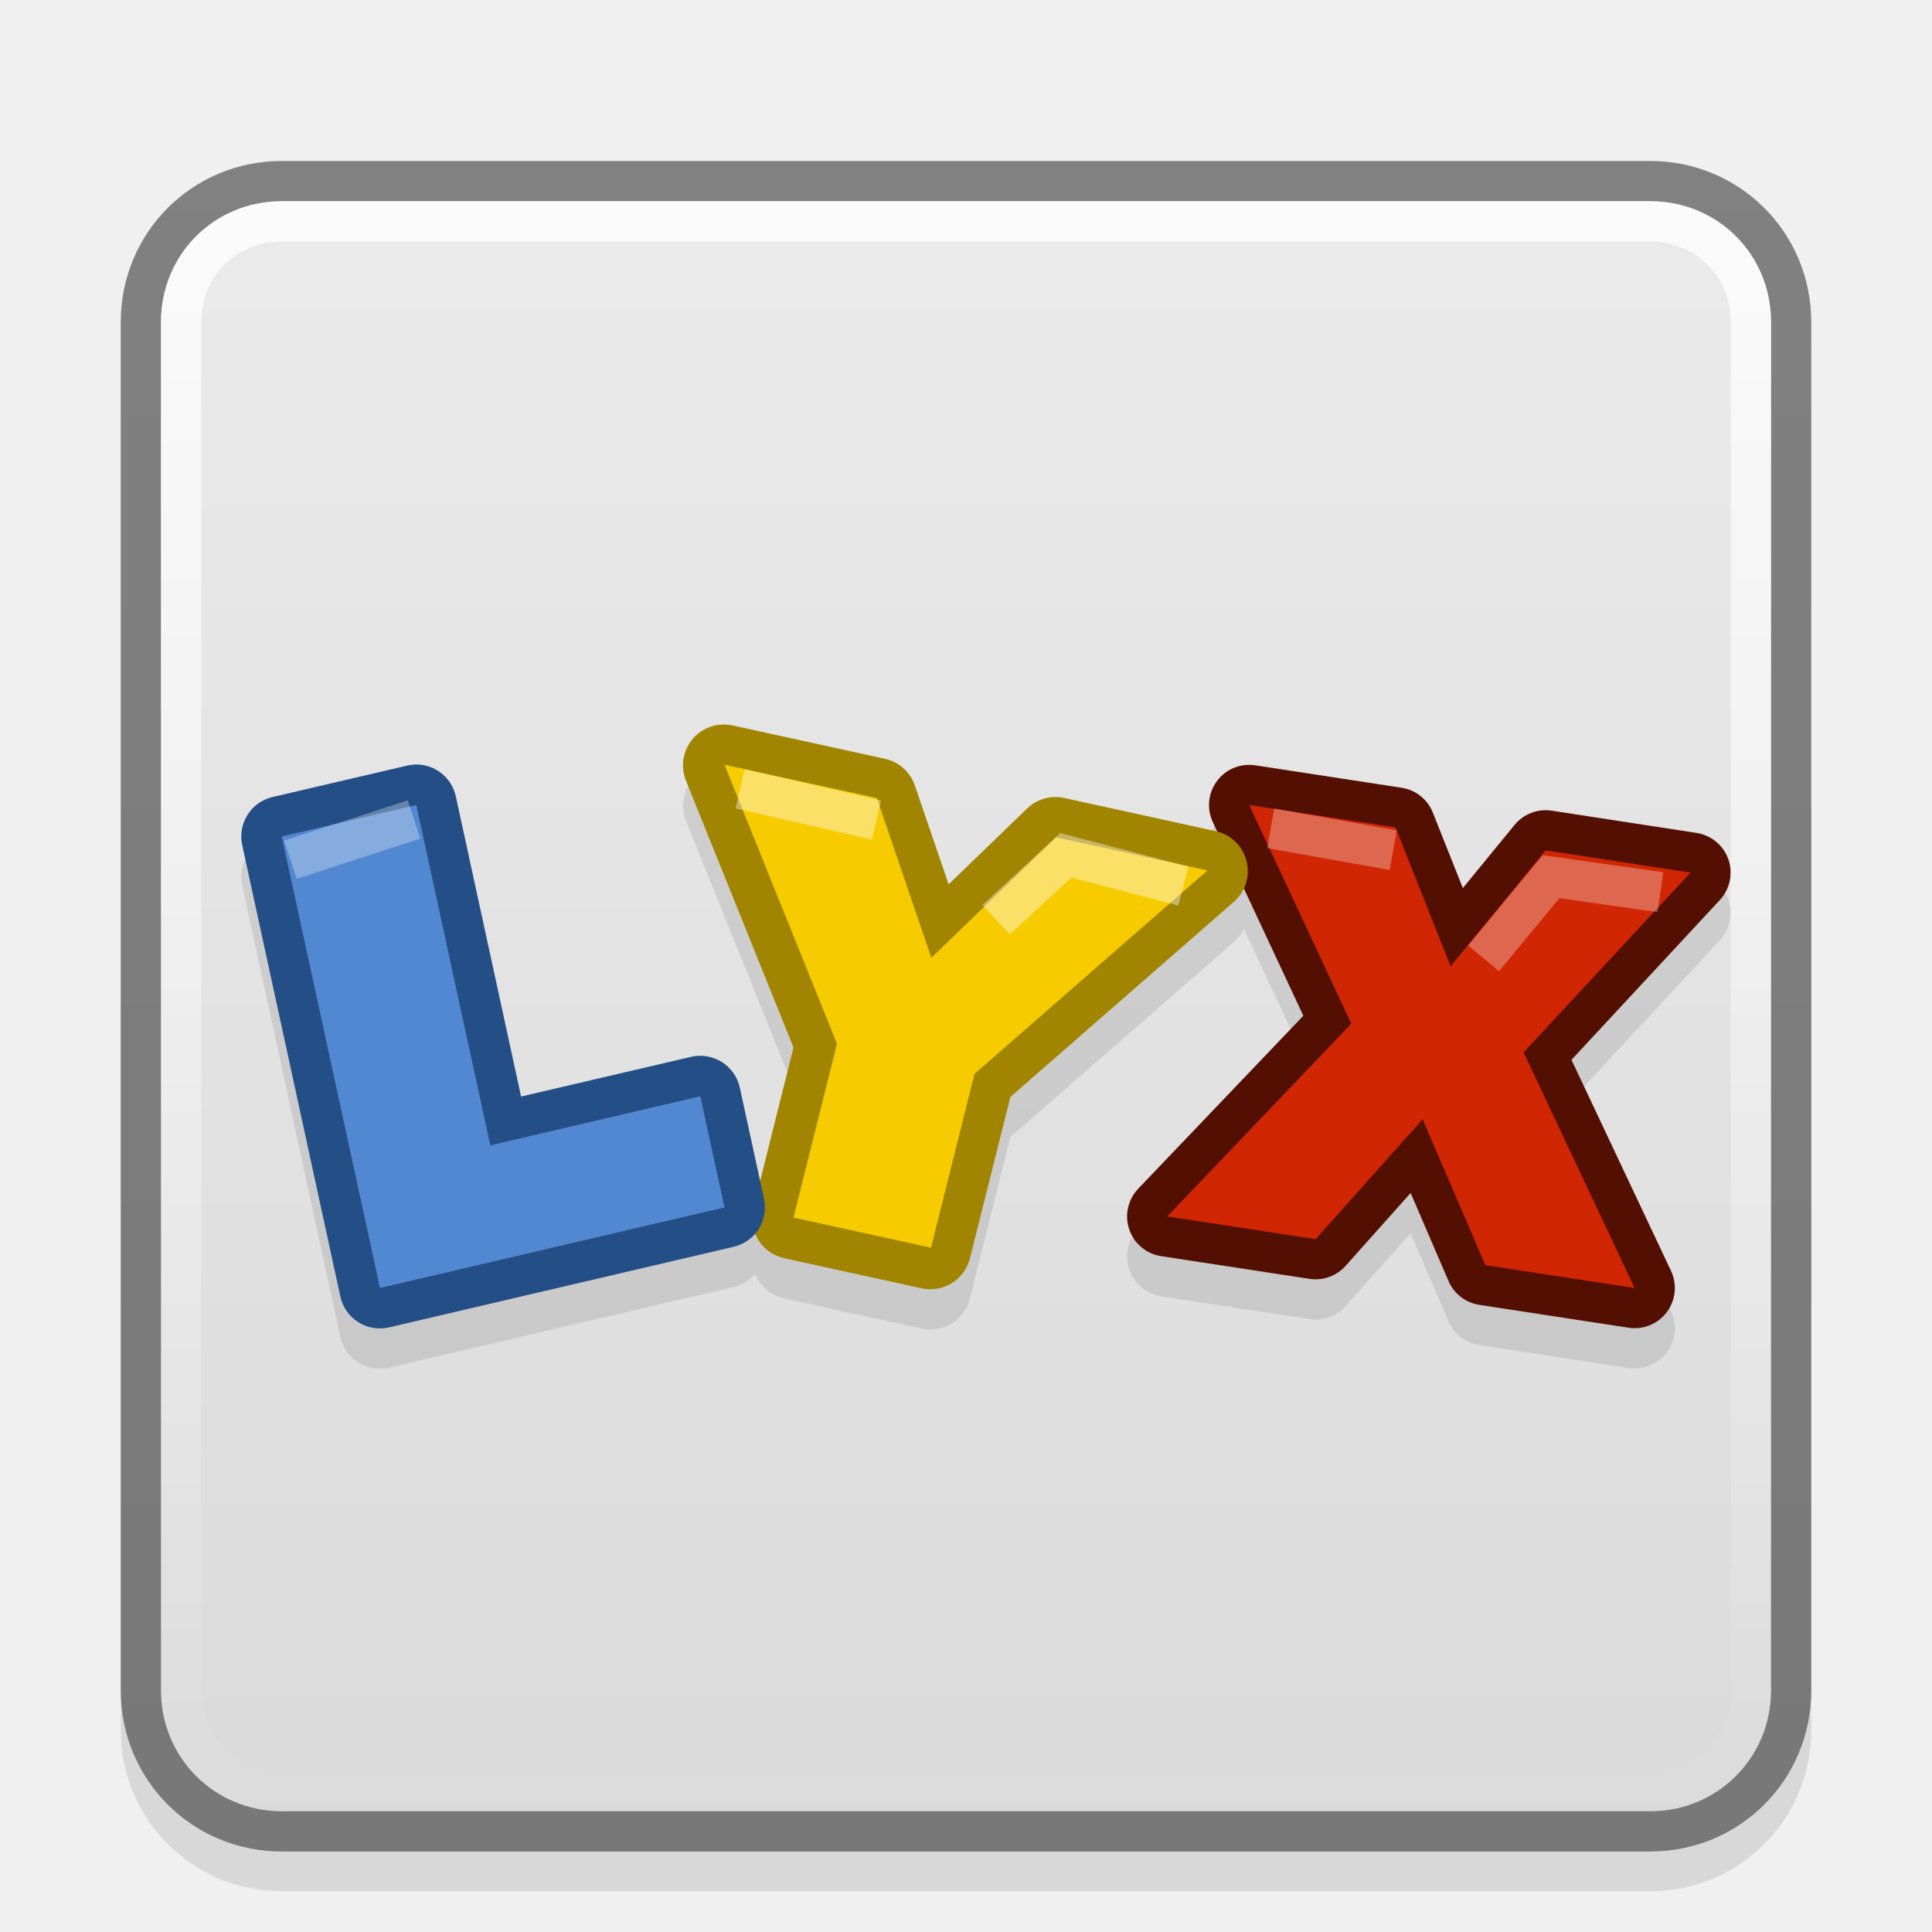
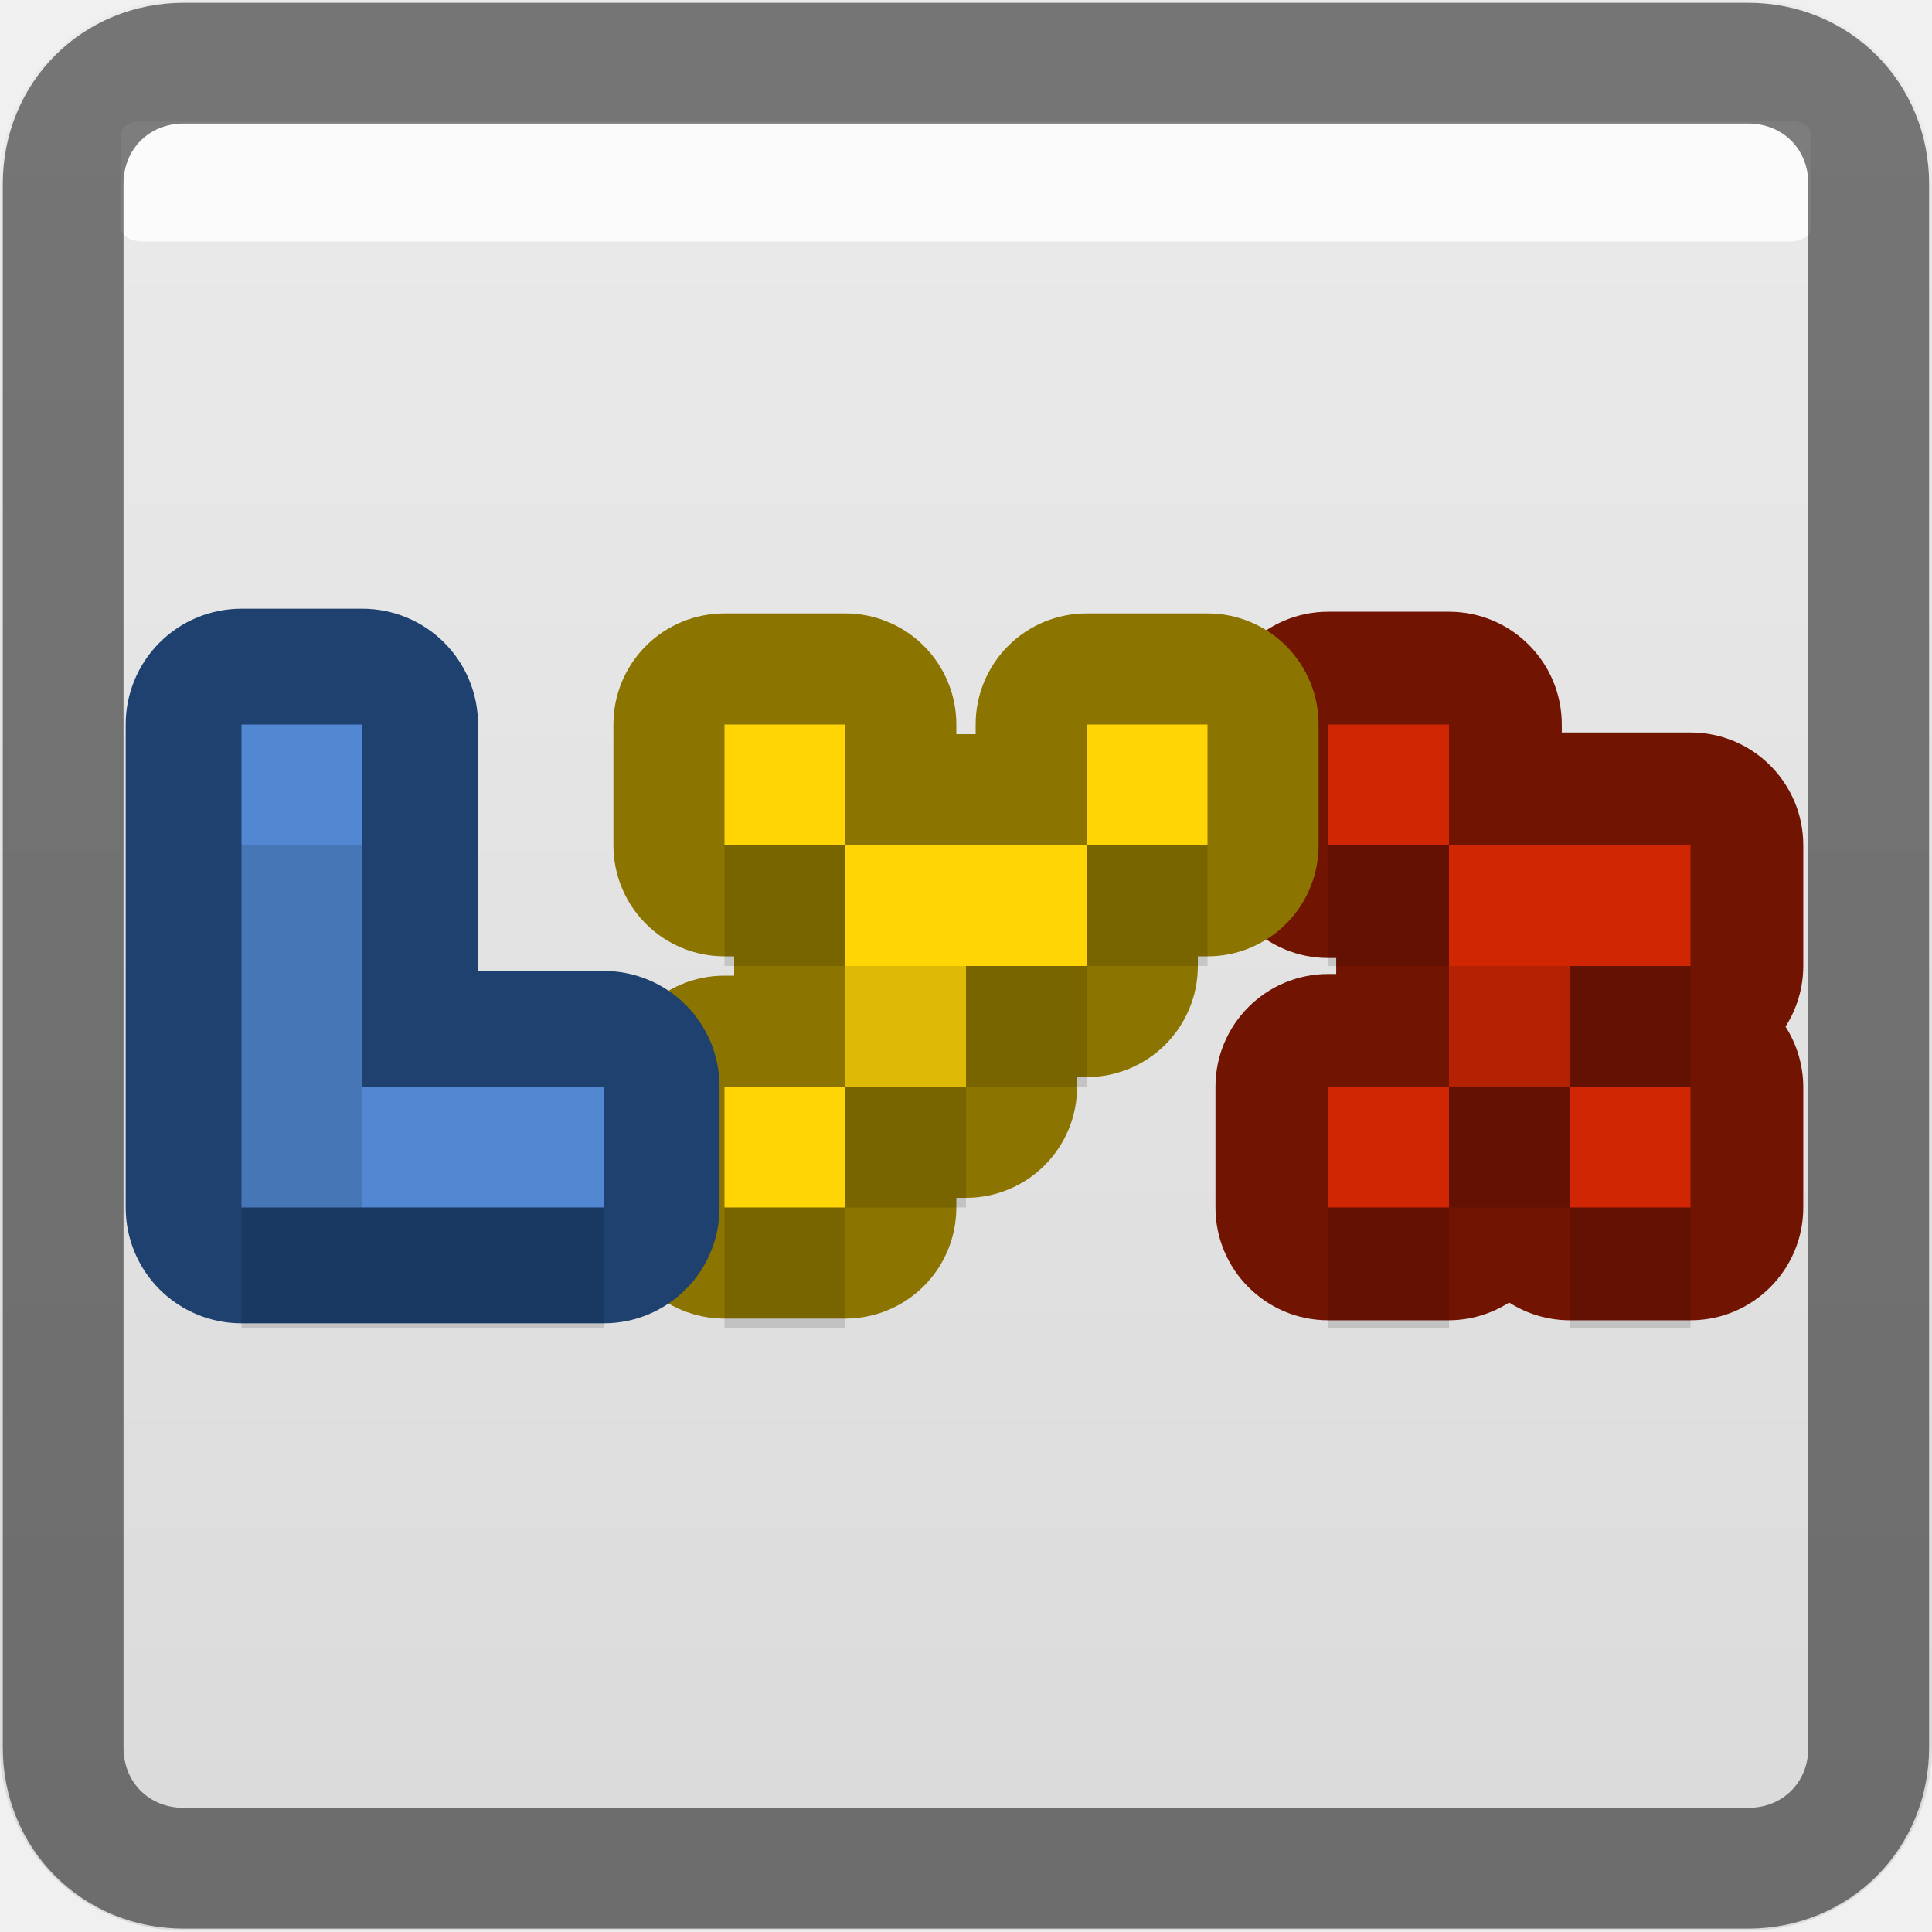
- <svg xmlns="http://www.w3.org/2000/svg" id="svg2" version="1.1" viewBox="0 0 48 48">
+ <svg xmlns="http://www.w3.org/2000/svg" height="16" width="16" viewBox="0 0 16 16" version="1.1" id="svg2">
  <defs id="defs4">
-     <linearGradient gradientUnits="userSpaceOnUse" x1="3" id="0" y2="46" x2="3" y1="4">
-       <stop style="stop-color:#ebebeb;stop-opacity:1" stop-color="#5288d1" id="stop7" />
-       <stop style="stop-color:#dadada;stop-opacity:1" stop-color="#9cbbe5" id="stop9" offset="1" />
-     </linearGradient>
-     <linearGradient gradientUnits="userSpaceOnUse" x1="4" id="1" y2="45.523" x2="4" y1="4.487">
-       <stop stop-color="#fff" id="stop12" />
-       <stop stop-color="#fff" id="stop14" offset="1" stop-opacity="0" />
+     <linearGradient gradientTransform="matrix(0.3809524,0,0,0.3808345,-1.142887,-1.523309)" y1="4" x2="3" y2="46" id="0" x1="3" gradientUnits="userSpaceOnUse">
+       <stop id="stop7" stop-color="#5288d1" style="stop-color:#ebebeb;stop-opacity:1" />
+       <stop offset="1" id="stop9" stop-color="#9cbbe5" style="stop-color:#dadada;stop-opacity:1" />
    </linearGradient>
  </defs>
-   <path id="rect19" d="m 7,4.987 34,0 c 2.216,0 4,1.784 4,4 l 0,34 c 0,2.216 -1.784,4 -4,4 l -34,0 c -2.216,0 -4,-1.784 -4,-4 l 0,-34 c 0,-2.216 1.784,-4 4,-4 z" style="opacity:0.1" />
-   <path id="rect21" d="m 7,3.987 34,0 c 2.216,0 4,1.784 4,4 l 0,34 c 0,2.216 -1.784,4 -4,4 l -34,0 c -2.216,0 -4,-1.784 -4,-4 l 0,-34 c 0,-2.216 1.784,-4 4,-4 z" style="fill:url(#0)" />
-   <path id="path4867" d="m 18,19 a 1.016,1.016 0 0 0 -0.957,1.395 l 2.672,6.629 -0.83,3.314 -0.504,-2.316 a 1.005,1.005 0 0 0 -1.211,-0.764 l -4.223,0.986 -1.621,-7.457 a 1.005,1.005 0 0 0 -1.025,-0.791 1.005,1.005 0 0 0 -0.186,0.025 l -3.344,0.781 a 1.005,1.005 0 0 0 -0.754,1.191 l 2.439,11.219 a 1.005,1.005 0 0 0 1.211,0.766 l 8.561,-2.002 a 1.005,1.005 0 0 0 0.533,-0.324 1.016,1.016 0 0 0 0.721,0.607 l 3.414,0.748 a 1.016,1.016 0 0 0 1.201,-0.746 l 1.006,-4.01 5.549,-4.844 a 1.016,1.016 0 0 0 0.25,-0.334 l 1.479,3.162 -4.102,4.297 a 0.998,0.998 0 0 0 0.57,1.676 l 3.686,0.564 a 0.998,0.998 0 0 0 0.895,-0.322 l 1.617,-1.812 0.941,2.188 a 0.998,0.998 0 0 0 0.766,0.592 l 3.709,0.568 a 0.998,0.998 0 0 0 1.053,-1.412 l -2.473,-5.244 3.688,-3.973 a 0.998,0.998 0 0 0 -0.578,-1.664 l -3.6,-0.553 a 0.998,0.998 0 0 0 -0.924,0.354 l -1.285,1.57 -0.746,-1.877 a 0.998,0.998 0 0 0 -0.777,-0.617 l -3.635,-0.557 a 0.998,0.998 0 0 0 -0.199,-0.01 0.998,0.998 0 0 0 -0.855,1.418 l 0.111,0.24 a 1.016,1.016 0 0 0 -0.041,-0.012 l -3.762,-0.824 a 1.016,1.016 0 0 0 -0.922,0.262 l -1.949,1.883 -0.838,-2.455 A 1.016,1.016 0 0 0 21.986,19.852 L 18.201,19.024 A 1.016,1.016 0 0 0 18,19 Z" style="font-style:normal;font-weight:normal;font-size:medium;font-family:'Arial Black';-inkscape-font-specification:'Arial Black';fill:#000000;fill-opacity:1;stroke:none;stroke-width:0.552;stroke-miterlimit:4;stroke-dasharray:none;stroke-opacity:1;opacity:0.1" />
-   <path d="m 30.986,19.004 a 0.998,0.998 0 0 0 -0.855,1.418 l 2.25,4.814 -4.102,4.297 a 0.998,0.998 0 0 0 0.57,1.676 l 3.686,0.564 a 0.998,0.998 0 0 0 0.895,-0.322 l 1.617,-1.812 0.941,2.188 a 0.998,0.998 0 0 0 0.766,0.592 l 3.709,0.568 a 0.998,0.998 0 0 0 1.053,-1.412 l -2.473,-5.244 3.688,-3.973 a 0.998,0.998 0 0 0 -0.578,-1.664 l -3.6,-0.553 a 0.998,0.998 0 0 0 -0.924,0.354 L 36.344,22.064 35.598,20.188 a 0.998,0.998 0 0 0 -0.777,-0.617 l -3.635,-0.557 a 0.998,0.998 0 0 0 -0.199,-0.01 z" id="path4848" style="font-style:normal;font-weight:normal;font-size:medium;font-family:'Arial Black';-inkscape-font-specification:'Arial Black';fill:#530f02;fill-opacity:1;stroke:none;stroke-width:0.552;stroke-miterlimit:4;stroke-dasharray:none;stroke-opacity:1" />
-   <path transform="translate(-0.01624141,0.01573482)" d="m 18.016,17.984 a 1.016,1.016 0 0 0 -0.957,1.395 l 2.672,6.629 -1,3.998 a 1.016,1.016 0 0 0 0.768,1.238 l 3.414,0.748 a 1.016,1.016 0 0 0 1.201,-0.746 l 1.006,-4.01 5.549,-4.844 a 1.016,1.016 0 0 0 -0.451,-1.758 l -3.762,-0.824 a 1.016,1.016 0 0 0 -0.922,0.262 L 23.584,21.955 22.746,19.5 a 1.016,1.016 0 0 0 -0.744,-0.664 l -3.785,-0.828 a 1.016,1.016 0 0 0 -0.201,-0.023 z" id="path4844" style="font-style:normal;font-weight:normal;font-size:medium;font-family:'Arial Black';-inkscape-font-specification:'Arial Black';fill:#a18500;fill-opacity:1;stroke:none;stroke-width:0.535;stroke-miterlimit:4;stroke-dasharray:none;stroke-opacity:1" />
-   <path d="m 10.301,18.996 a 1.005,1.005 0 0 0 -0.186,0.025 l -3.344,0.781 a 1.005,1.005 0 0 0 -0.754,1.191 l 2.439,11.219 a 1.005,1.005 0 0 0 1.211,0.766 l 8.561,-2.002 a 1.005,1.005 0 0 0 0.754,-1.193 l -0.602,-2.762 a 1.005,1.005 0 0 0 -1.211,-0.764 l -4.223,0.986 -1.621,-7.457 a 1.005,1.005 0 0 0 -1.025,-0.791 z" id="path4840" style="font-style:normal;font-weight:normal;font-size:medium;font-family:'Arial Black';-inkscape-font-specification:'Arial Black';fill:#244e86;fill-opacity:1;stroke:none;stroke-width:0.6;stroke-miterlimit:4;stroke-dasharray:none;stroke-opacity:1" />
-   <path style="opacity:0.45;fill:none;stroke:#000000" d="M 7,4.5 C 5.054,4.5 3.5,6.054 3.5,8 l 0,34 c 0,1.946 1.554,3.5 3.5,3.5 l 34,0 c 1.946,0 3.5,-1.554 3.5,-3.5 l 0,-34 C 44.5,6.054 42.946,4.5 41,4.5 l -34,0 z" id="path35" />
-   <path style="opacity:0.8;fill:none;stroke:url(#1)" d="M 7,5.5 C 5.593,5.5 4.5,6.593 4.5,8 l 0,34 c 0,1.407 1.093,2.5 2.5,2.5 l 34,0 c 1.407,0 2.5,-1.093 2.5,-2.5 l 0,-34 C 43.5,6.593 42.407,5.5 41,5.5 l -34,0 z" id="path37" />
-   <path d="m 7,20.782 3.343,-0.782 1.839,8.456 5.217,-1.22 0.601,2.762 -8.56,2.002 -2.44,-11.218" style="font-style:normal;font-weight:normal;font-size:medium;font-family:'Arial Black';-inkscape-font-specification:'Arial Black';fill:#5288d1;fill-opacity:1;stroke:none;stroke-width:0.6;stroke-miterlimit:4;stroke-dasharray:none;stroke-opacity:1" id="path4043-5" />
-   <path d="m 31.035,20 3.635,0.557 1.371,3.45 2.359,-2.879 3.599,0.551 -4.146,4.467 2.759,5.854 -3.708,-0.568 -1.559,-3.623 -2.659,2.977 -3.686,-0.564 4.573,-4.789 -2.537,-5.432" style="font-style:normal;font-weight:normal;font-size:medium;font-family:'Arial Black';-inkscape-font-specification:'Arial Black';fill:#d02604;fill-opacity:1;stroke:none;stroke-width:0.552;stroke-miterlimit:4;stroke-dasharray:none;stroke-opacity:1" id="path4049" />
-   <path d="m 18,19 3.784,0.828 1.355,3.969 3.099,-2.995 3.762,0.823 -5.789,5.055 -1.081,4.319 -3.416,-0.748 1.081,-4.319 -2.795,-6.933" style="font-style:normal;font-weight:normal;font-size:medium;font-family:'Arial Black';-inkscape-font-specification:'Arial Black';fill:#f6cc00;fill-opacity:1;stroke:none;stroke-width:0.535;stroke-miterlimit:4;stroke-dasharray:none;stroke-opacity:1" id="path4046-6" />
-   <path style="fill:none;fill-rule:evenodd;stroke:#ffffff;stroke-width:1px;stroke-linecap:butt;stroke-linejoin:miter;stroke-opacity:1;opacity:0.3" d="m 7.215,21.359 3.072,-1" id="path4852" />
-   <path style="fill:none;fill-rule:evenodd;stroke:#ffffff;stroke-width:1px;stroke-linecap:butt;stroke-linejoin:miter;stroke-opacity:1;opacity:0.4" d="m 18.387,19.597 3.391,0.776" id="path4854" />
-   <path style="opacity:0.4;fill:none;fill-rule:evenodd;stroke:#ffffff;stroke-width:1px;stroke-linecap:butt;stroke-linejoin:miter;stroke-opacity:1" d="m 24.75,22.85 1.729,-1.599 2.922,0.763" id="path4856" />
-   <path style="fill:none;fill-rule:evenodd;stroke:#ffffff;stroke-width:1px;stroke-linecap:butt;stroke-linejoin:miter;stroke-opacity:1;opacity:0.3" d="m 31.57,20.579 3.045,0.544" id="path4858" />
-   <path id="path4850" d="m 36.859,23.81 1.677,-2.029 2.716,0.385" style="opacity:0.3;fill:none;fill-rule:evenodd;stroke:#ffffff;stroke-width:1px;stroke-linecap:butt;stroke-linejoin:miter;stroke-opacity:1" />
+   <path style="fill:url(#0)" d="m 1.524,-0.005 12.952,0 c 0.844,0 1.524,0.679 1.524,1.523 l 0,12.948 c 0,0.844 -0.68,1.523 -1.524,1.523 l -12.952,0 c -0.844,0 -1.524,-0.679 -1.524,-1.523 l 0,-12.948 c 0,-0.844 0.68,-1.523 1.524,-1.523 z" id="rect21" />
+   <path d="M 11,5.066 A 0.934,0.934 0 0 0 10.066,6 l 0,1 A 0.934,0.934 0 0 0 11,7.934 l 0.066,0 0,0.066 0,0.066 -0.066,0 A 0.934,0.934 0 0 0 10.066,9 l 0,1 A 0.934,0.934 0 0 0 11,10.934 l 1,0 A 0.934,0.934 0 0 0 12.498,10.787 0.934,0.934 0 0 0 13,10.934 l 1,0 A 0.934,0.934 0 0 0 14.934,10 l 0,-1 A 0.934,0.934 0 0 0 14.787,8.502 0.934,0.934 0 0 0 14.934,8 l 0,-1 A 0.934,0.934 0 0 0 14,6.066 l -1,0 -0.066,0 0,-0.066 A 0.934,0.934 0 0 0 12,5.066 l -1,0 z" id="path4304" style="opacity:1;fill:#721402;fill-opacity:1;stroke:none;stroke-width:1;stroke-linecap:round;stroke-linejoin:round;stroke-miterlimit:4;stroke-dasharray:none" />
+   <path d="M 6,5.08 A 0.919,0.919 0 0 0 5.08,6 l 0,1 A 0.919,0.919 0 0 0 6,7.92 l 0.08,0 0,0.08 0,0.08 -0.08,0 A 0.919,0.919 0 0 0 5.08,9 l 0,1 A 0.919,0.919 0 0 0 6,10.92 l 1,0 A 0.919,0.919 0 0 0 7.92,10 l 0,-0.08 0.08,0 A 0.919,0.919 0 0 0 8.92,9 l 0,-0.08 0.08,0 A 0.919,0.919 0 0 0 9.92,8 l 0,-0.08 0.08,0 A 0.919,0.919 0 0 0 10.92,7 l 0,-1 A 0.919,0.919 0 0 0 10,5.08 l -1,0 A 0.919,0.919 0 0 0 8.08,6 l 0,0.08 -0.08,0 -0.08,0 0,-0.08 A 0.919,0.919 0 0 0 7,5.08 l -1,0 z" id="path4289" style="opacity:1;fill:#8b7400;fill-opacity:1;stroke:none;stroke-width:1;stroke-linecap:round;stroke-linejoin:round;stroke-miterlimit:4;stroke-dasharray:none" />
+   <path d="M 2,5.041 A 0.958,0.958 0 0 0 1.041,6 l 0,2 0,2 A 0.958,0.958 0 0 0 2,10.959 l 1,0 1,0 1,0 A 0.958,0.958 0 0 0 5.959,10 l 0,-1 A 0.958,0.958 0 0 0 5,8.041 l -1,0 -0.041,0 0,-0.041 0,-2 A 0.958,0.958 0 0 0 3,5.041 l -1,0 z" id="path4274" style="opacity:1;fill:#1e4170;fill-opacity:1;stroke:none;stroke-width:1;stroke-linecap:round;stroke-linejoin:round;stroke-miterlimit:4;stroke-dasharray:none" />
+   <rect ry="0.116" rx="0.177" y="1" x="1" height="1" width="14" id="rect4159" style="opacity:0.8;fill:#ffffff;fill-opacity:1;stroke:none;stroke-width:1;stroke-linecap:round;stroke-linejoin:round;stroke-miterlimit:4;stroke-dasharray:none" />
+   <path d="m 1.523,0.523 c -0.565,0 -1,0.435 -1,1 l 0,12.949 c 0,0.565 0.435,1 1,1 l 12.953,0 c 0.565,0 1,-0.435 1,-1 l 0,-12.949 c 0,-0.565 -0.435,-1 -1,-1 l -12.953,0 z" id="path4157" style="opacity:0.5;fill:none;stroke:#000000;stroke-width:1;stroke-miterlimit:4;stroke-dasharray:none" />
+   <rect y="6" x="2" height="2" width="1" id="rect4161" style="opacity:1;fill:#5288d1;fill-opacity:1;stroke:none;stroke-width:1;stroke-linecap:round;stroke-linejoin:round;stroke-miterlimit:4;stroke-dasharray:none" />
+   <rect y="8" x="2" height="2" width="1" id="rect4163" style="opacity:1;fill:#5288d1;fill-opacity:1;stroke:none;stroke-width:1;stroke-linecap:round;stroke-linejoin:round;stroke-miterlimit:4;stroke-dasharray:none" />
+   <rect y="9" x="3" height="1" width="1" id="rect4165" style="opacity:1;fill:#5288d1;fill-opacity:1;stroke:none;stroke-width:1;stroke-linecap:round;stroke-linejoin:round;stroke-miterlimit:4;stroke-dasharray:none" />
+   <rect y="9" x="4" height="1" width="1" id="rect4167" style="opacity:1;fill:#5288d1;fill-opacity:1;stroke:none;stroke-width:1;stroke-linecap:round;stroke-linejoin:round;stroke-miterlimit:4;stroke-dasharray:none" />
+   <rect style="opacity:1;fill:#ffd506;fill-opacity:1;stroke:none;stroke-width:1;stroke-linecap:round;stroke-linejoin:round;stroke-miterlimit:4;stroke-dasharray:none" id="rect4193" width="1" height="1" x="7" y="7" />
+   <rect y="6" x="6" height="1" width="1" id="rect4171" style="opacity:1;fill:#ffd506;fill-opacity:1;stroke:none;stroke-width:1;stroke-linecap:round;stroke-linejoin:round;stroke-miterlimit:4;stroke-dasharray:none" />
+   <rect y="7" x="8" height="1" width="1" id="rect4173" style="opacity:1;fill:#ffd506;fill-opacity:1;stroke:none;stroke-width:1;stroke-linecap:round;stroke-linejoin:round;stroke-miterlimit:4;stroke-dasharray:none" />
+   <rect y="6" x="9" height="1" width="1" id="rect4175" style="opacity:1;fill:#ffd506;fill-opacity:1;stroke:none;stroke-width:1;stroke-linecap:round;stroke-linejoin:round;stroke-miterlimit:4;stroke-dasharray:none" />
+   <rect y="8" x="7" height="1" width="1" id="rect4177" style="opacity:1;fill:#ffd506;fill-opacity:1;stroke:none;stroke-width:1;stroke-linecap:round;stroke-linejoin:round;stroke-miterlimit:4;stroke-dasharray:none" />
+   <rect y="9" x="6" height="1" width="1" id="rect4179" style="opacity:1;fill:#ffd506;fill-opacity:1;stroke:none;stroke-width:1;stroke-linecap:round;stroke-linejoin:round;stroke-miterlimit:4;stroke-dasharray:none" />
+   <rect y="6" x="11" height="1" width="1" id="rect4181" style="opacity:1;fill:#d02604;fill-opacity:1;stroke:none;stroke-width:1;stroke-linecap:round;stroke-linejoin:round;stroke-miterlimit:4;stroke-dasharray:none" />
+   <rect y="7" x="12" height="1" width="1" id="rect4183" style="opacity:1;fill:#d02604;fill-opacity:1;stroke:none;stroke-width:1;stroke-linecap:round;stroke-linejoin:round;stroke-miterlimit:4;stroke-dasharray:none" />
+   <rect y="8" x="12" height="1" width="1" id="rect4185" style="opacity:1;fill:#d02604;fill-opacity:1;stroke:none;stroke-width:1;stroke-linecap:round;stroke-linejoin:round;stroke-miterlimit:4;stroke-dasharray:none" />
+   <rect y="9" x="13" height="1" width="1" id="rect4187" style="opacity:1;fill:#d02604;fill-opacity:1;stroke:none;stroke-width:1;stroke-linecap:round;stroke-linejoin:round;stroke-miterlimit:4;stroke-dasharray:none" />
+   <rect y="9" x="11" height="1" width="1" id="rect4189" style="opacity:1;fill:#d02604;fill-opacity:1;stroke:none;stroke-width:1;stroke-linecap:round;stroke-linejoin:round;stroke-miterlimit:4;stroke-dasharray:none" />
+   <rect y="7" x="13" height="1" width="1" id="rect4191" style="opacity:1;fill:#d02604;fill-opacity:1;stroke:none;stroke-width:1;stroke-linecap:round;stroke-linejoin:round;stroke-miterlimit:4;stroke-dasharray:none" />
+   <path id="rect4306" d="m 2,7 0,2 0,2 1,0 1,0 1,0 L 5,10 4,10 3,10 3,9 3,7 2,7 Z M 6,7 6,8 7,8 7,7 6,7 Z M 7,8 7,9 7,10 8,10 8,9 9,9 9,8 8,8 7,8 Z m 2,0 1,0 0,-1 -1,0 0,1 z m -2,2 -1,0 0,1 1,0 0,-1 z m 4,-3 0,1 1,0 0,-1 -1,0 z m 1,1 0,1 0,1 1,0 0,-1 1,0 0,-1 -1,0 -1,0 z m 1,2 0,1 1,0 0,-1 -1,0 z m -1,0 -1,0 0,1 1,0 0,-1 z" style="opacity:0.13;fill:#000000;fill-opacity:1;stroke:none;stroke-width:1;stroke-linecap:round;stroke-linejoin:round;stroke-miterlimit:4;stroke-dasharray:none" />
</svg>
